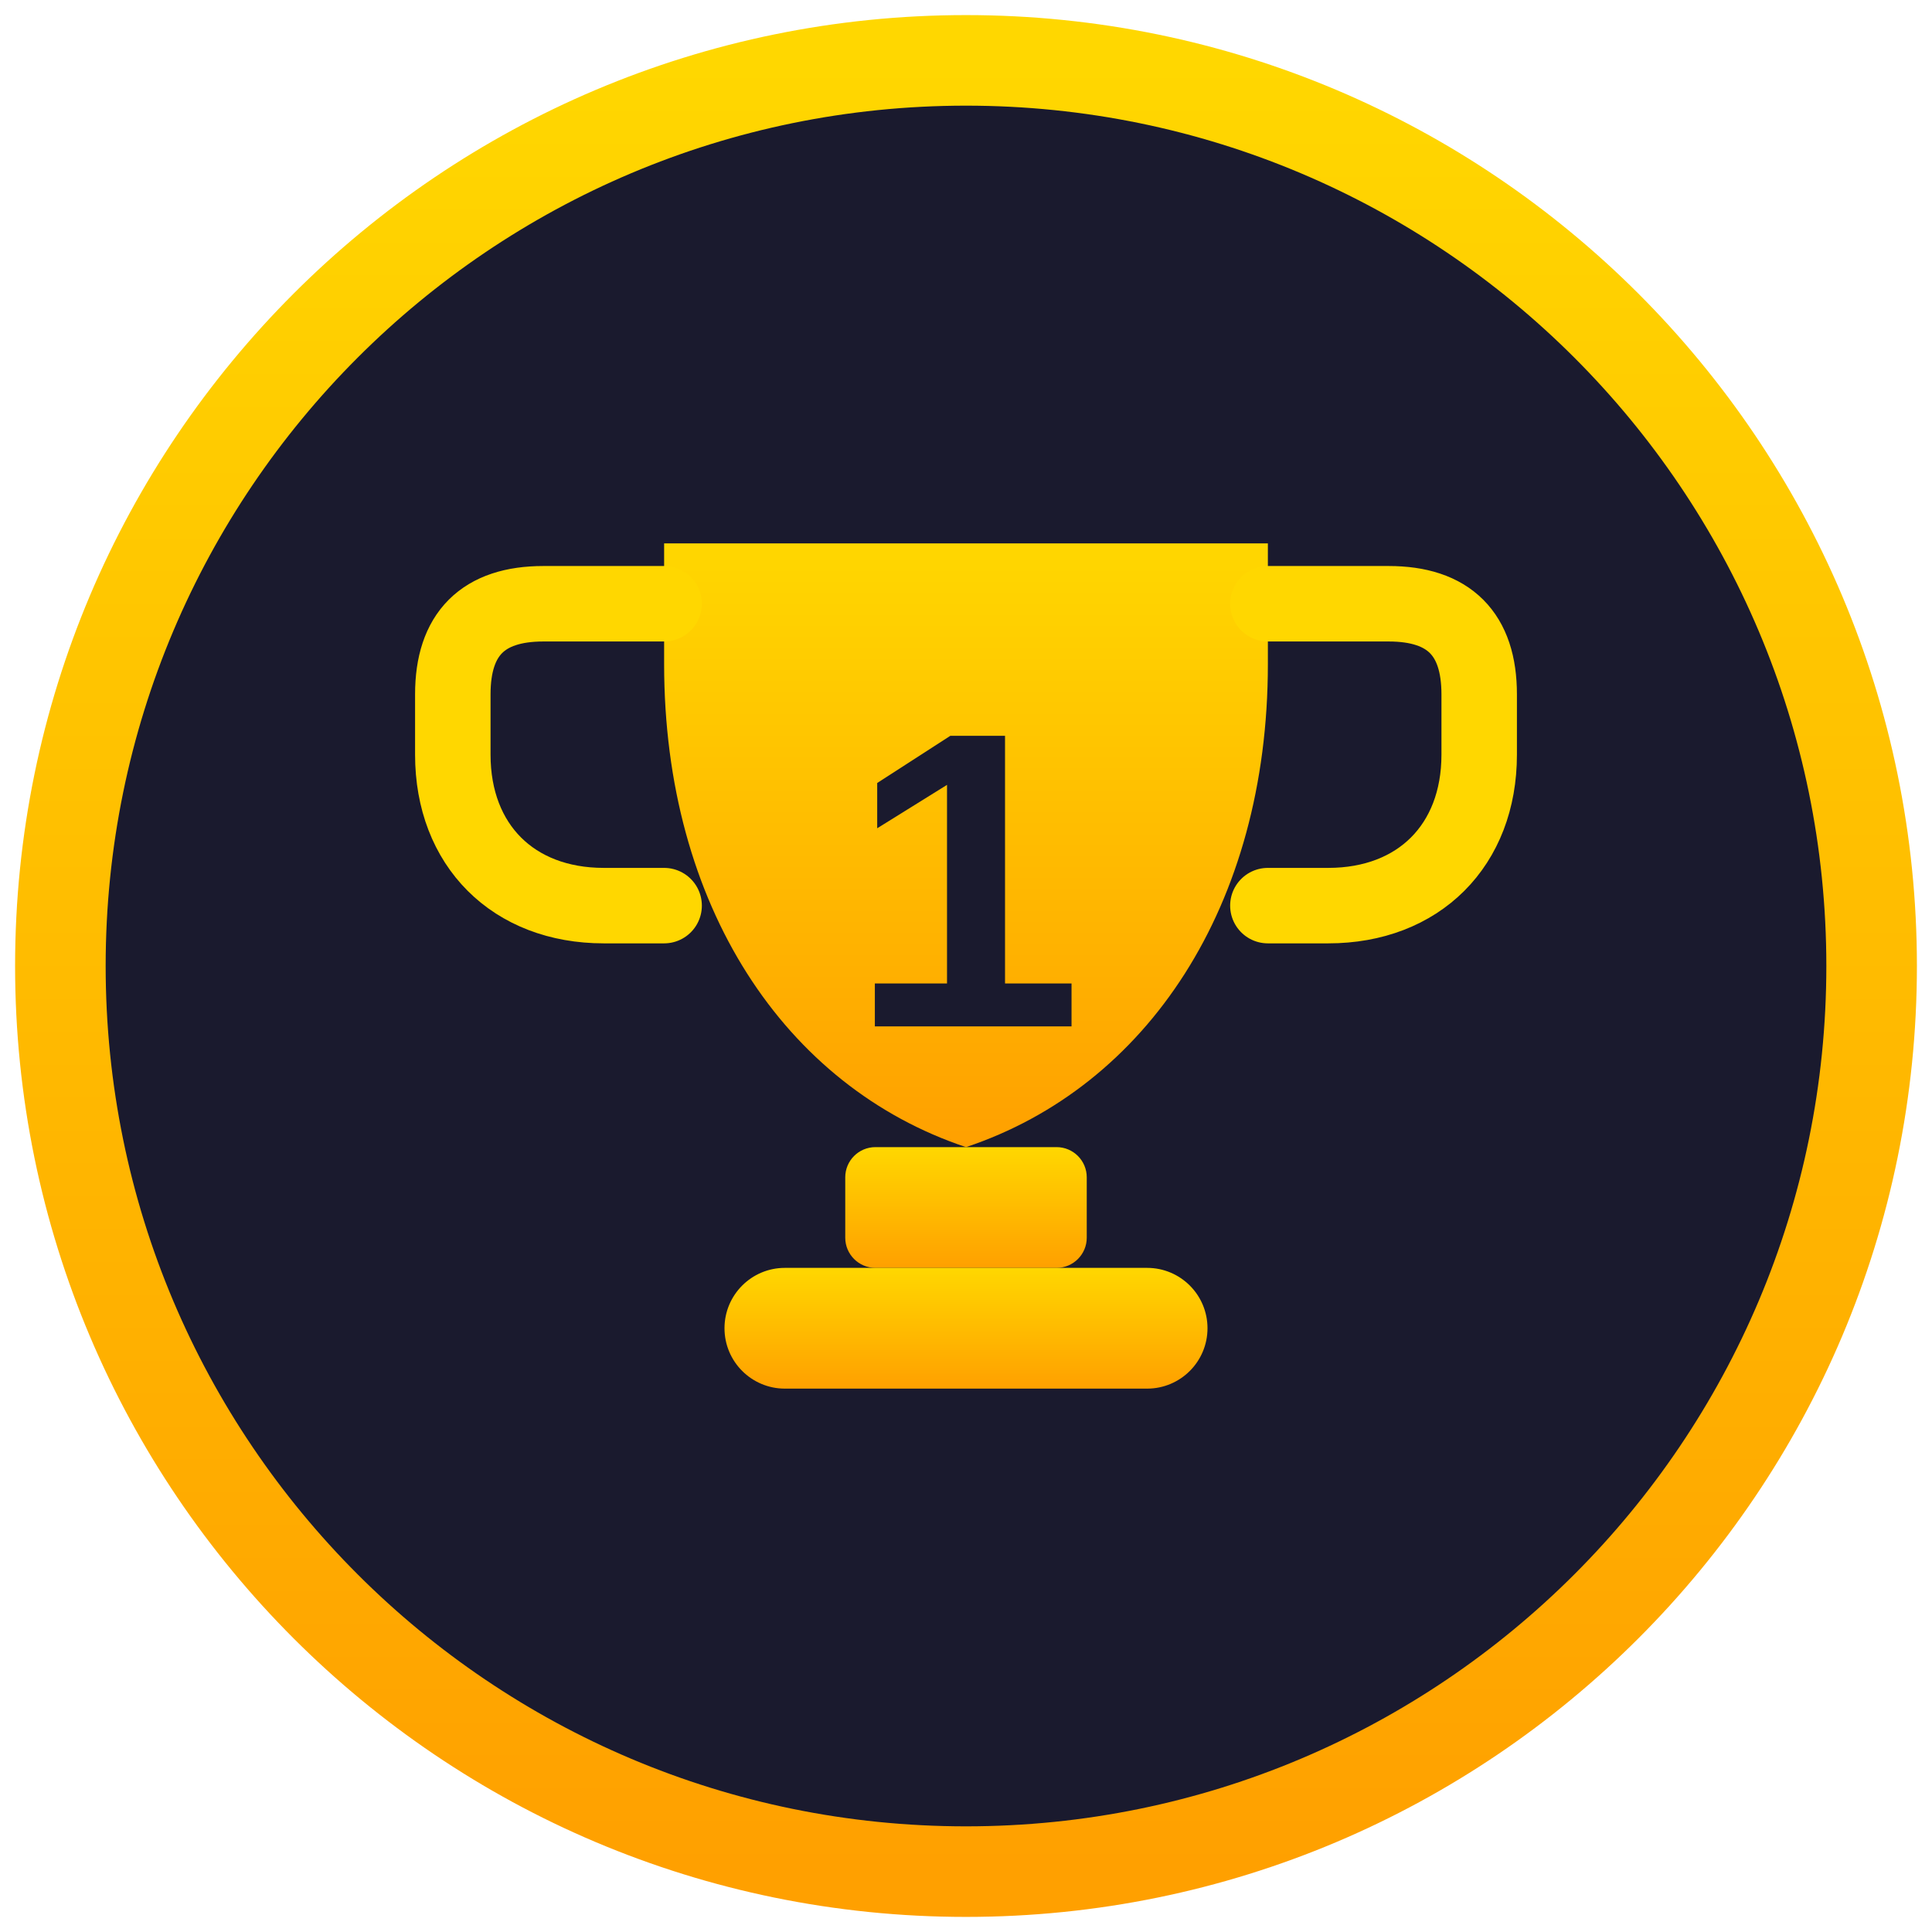
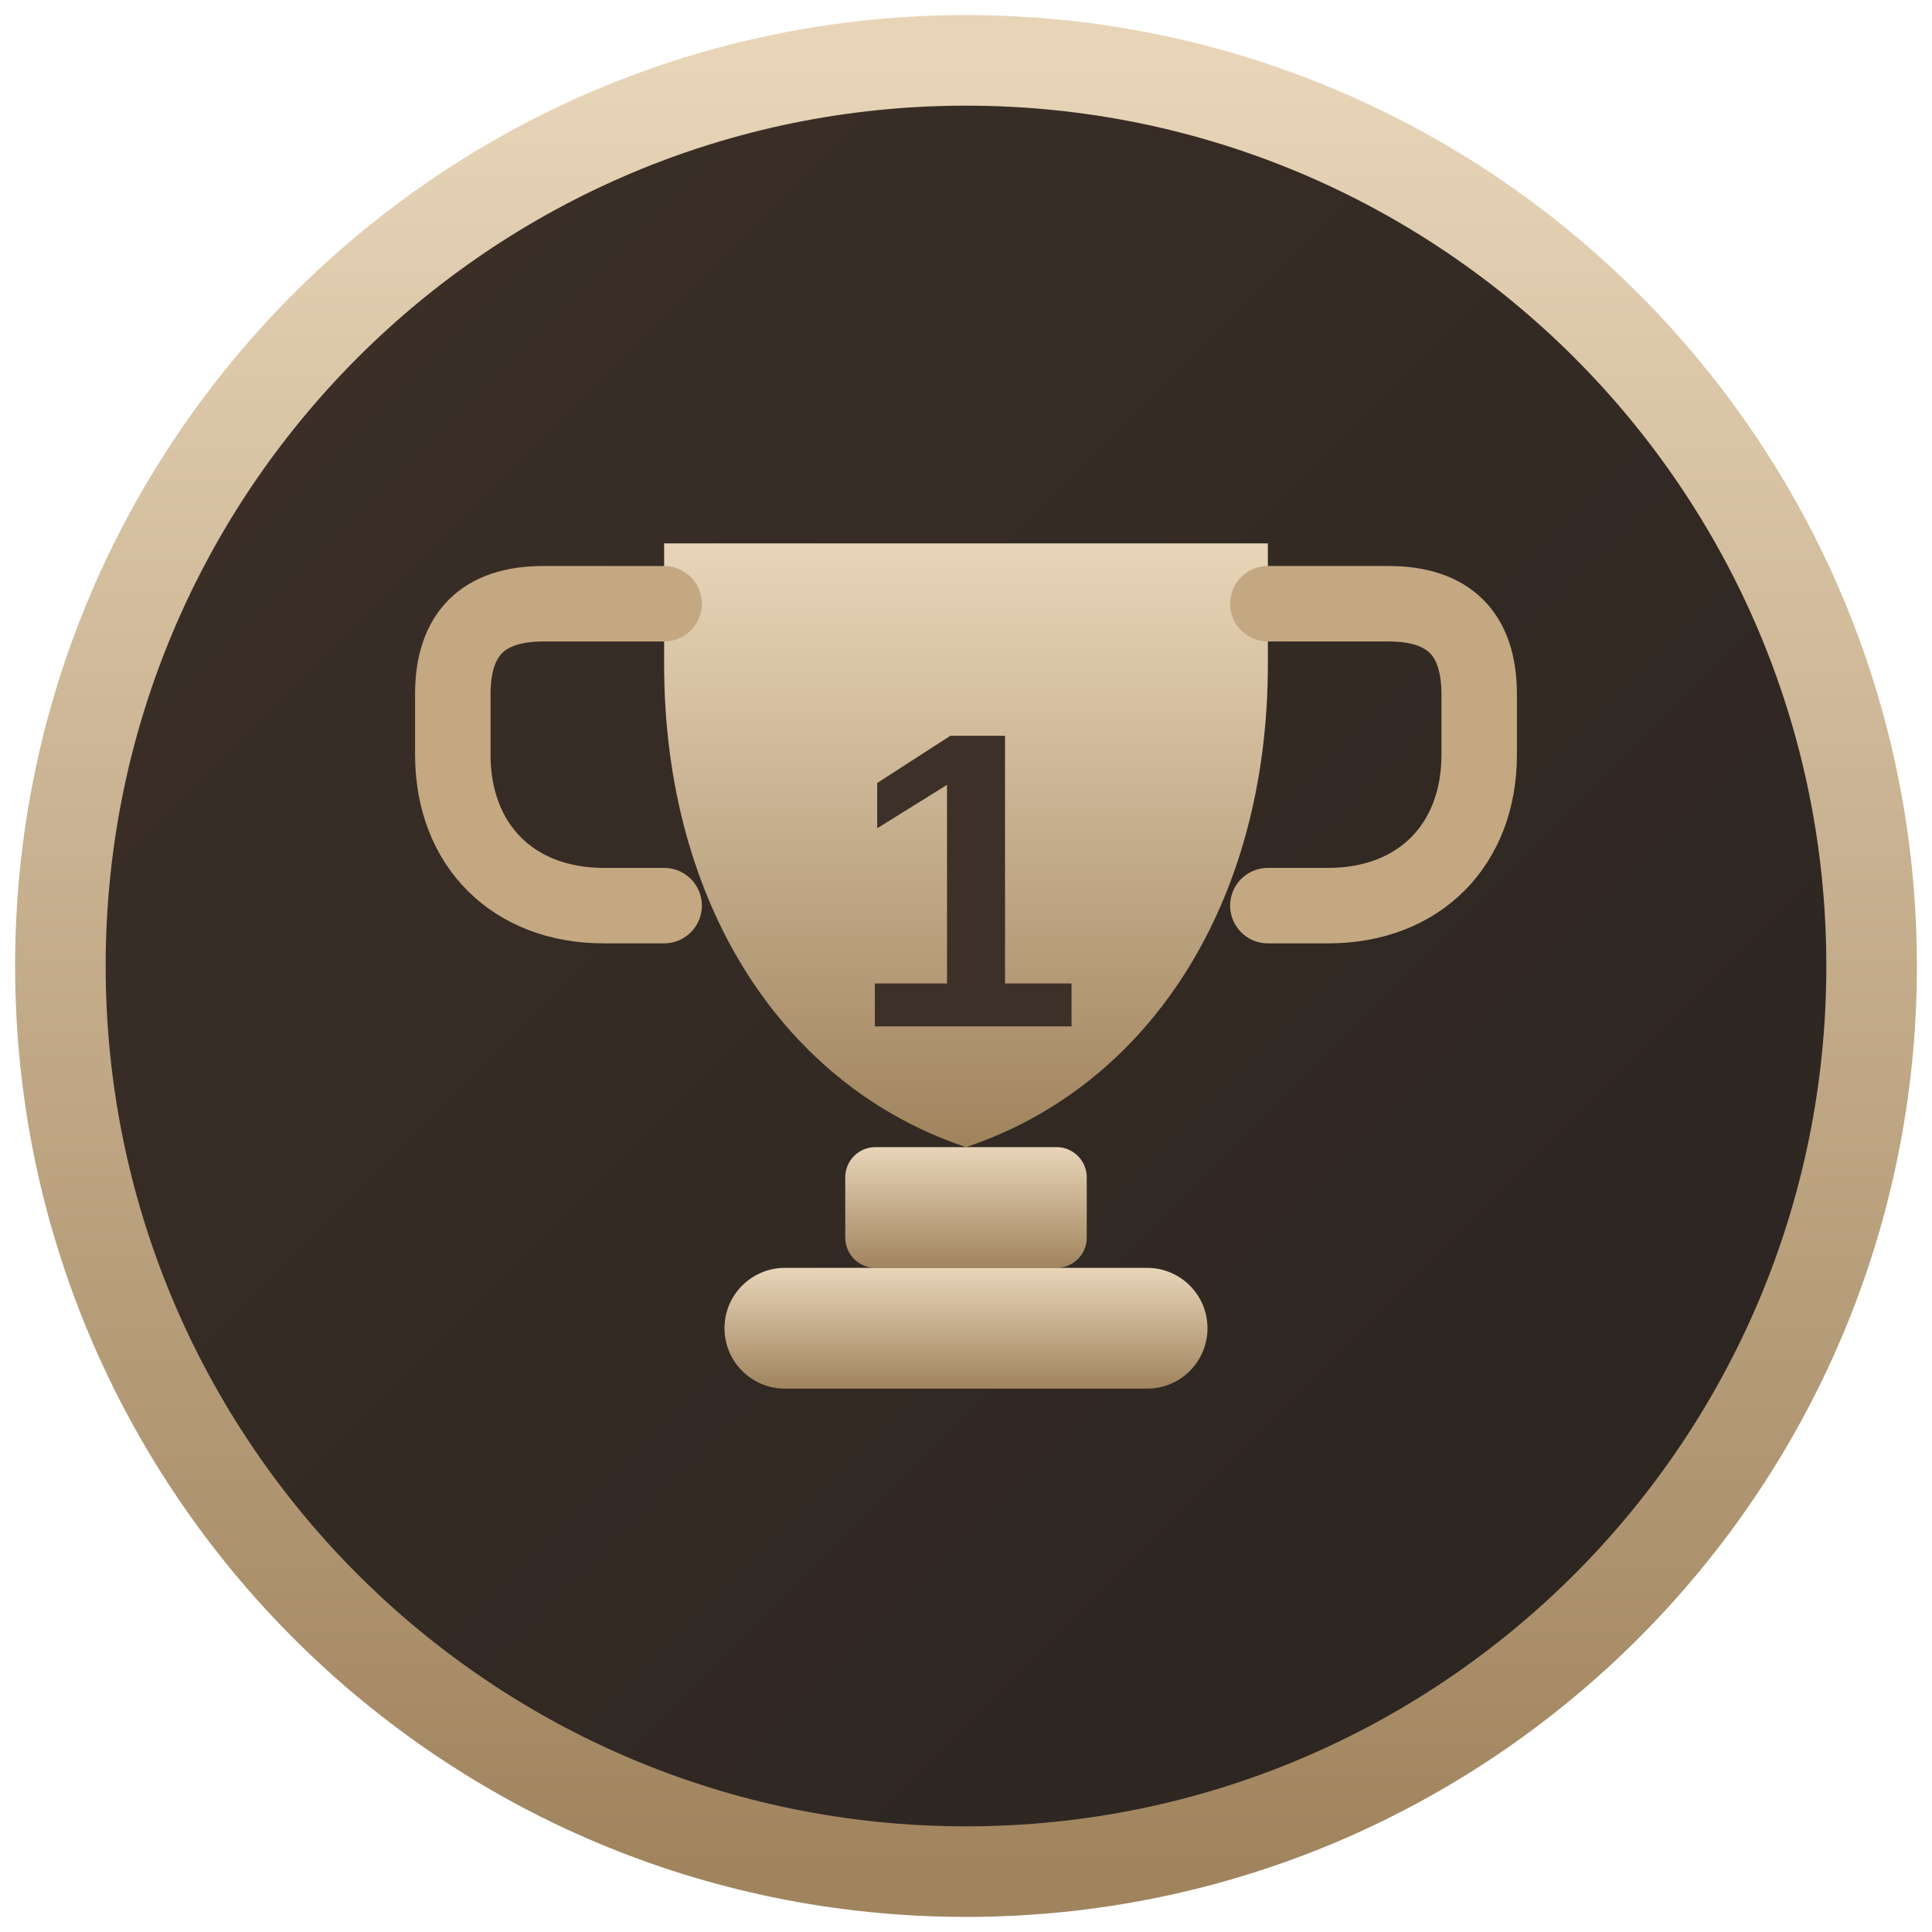
<svg xmlns="http://www.w3.org/2000/svg" viewBox="0 0 64 64">
  <defs>
    <linearGradient id="g" x1="0" y1="0" x2="0" y2="1">
-       <stop offset="0%" stop-color="#FFD700" />
-       <stop offset="100%" stop-color="#FFA000" />
+       <stop offset="0%" stop-color="#e8d5b8" />
+       <stop offset="100%" stop-color="#a0845e" />
+     </linearGradient>
+     <linearGradient id="bg" x1="0" y1="0" x2="1" y2="1">
+       <stop offset="0%" stop-color="#3d3028" />
+       <stop offset="100%" stop-color="#2a2420" />
    </linearGradient>
  </defs>
-   <circle cx="32" cy="32" r="30" fill="#1a1a2e" stroke="url(#g)" stroke-width="3" />
+   <circle cx="32" cy="32" r="30" fill="url(#bg)" stroke="url(#g)" stroke-width="3" />
  <path d="M22 18h20v4c0 8-4 14-10 16c-6-2-10-8-10-16z" fill="url(#g)" />
-   <path d="M22 20h-4c-2 0-3 1-3 3v2c0 3 2 5 5 5h2" fill="none" stroke="#FFD700" stroke-width="2.5" stroke-linecap="round" />
-   <path d="M42 20h4c2 0 3 1 3 3v2c0 3-2 5-5 5h-2" fill="none" stroke="#FFD700" stroke-width="2.5" stroke-linecap="round" />
+   <path d="M22 20h-4c-2 0-3 1-3 3v2c0 3 2 5 5 5h2" fill="none" stroke="#c4a882" stroke-width="2.5" stroke-linecap="round" />
+   <path d="M42 20h4c2 0 3 1 3 3v2c0 3-2 5-5 5h-2" fill="none" stroke="#c4a882" stroke-width="2.5" stroke-linecap="round" />
  <rect x="28" y="38" width="8" height="4" rx="1" fill="url(#g)" />
  <rect x="24" y="42" width="16" height="4" rx="2" fill="url(#g)" />
-   <text x="32" y="34" text-anchor="middle" font-family="Arial,sans-serif" font-weight="bold" font-size="14" fill="#1a1a2e">1</text>
+   <text x="32" y="34" text-anchor="middle" font-family="Arial,sans-serif" font-weight="bold" font-size="14" fill="#3d3028">1</text>
</svg>
